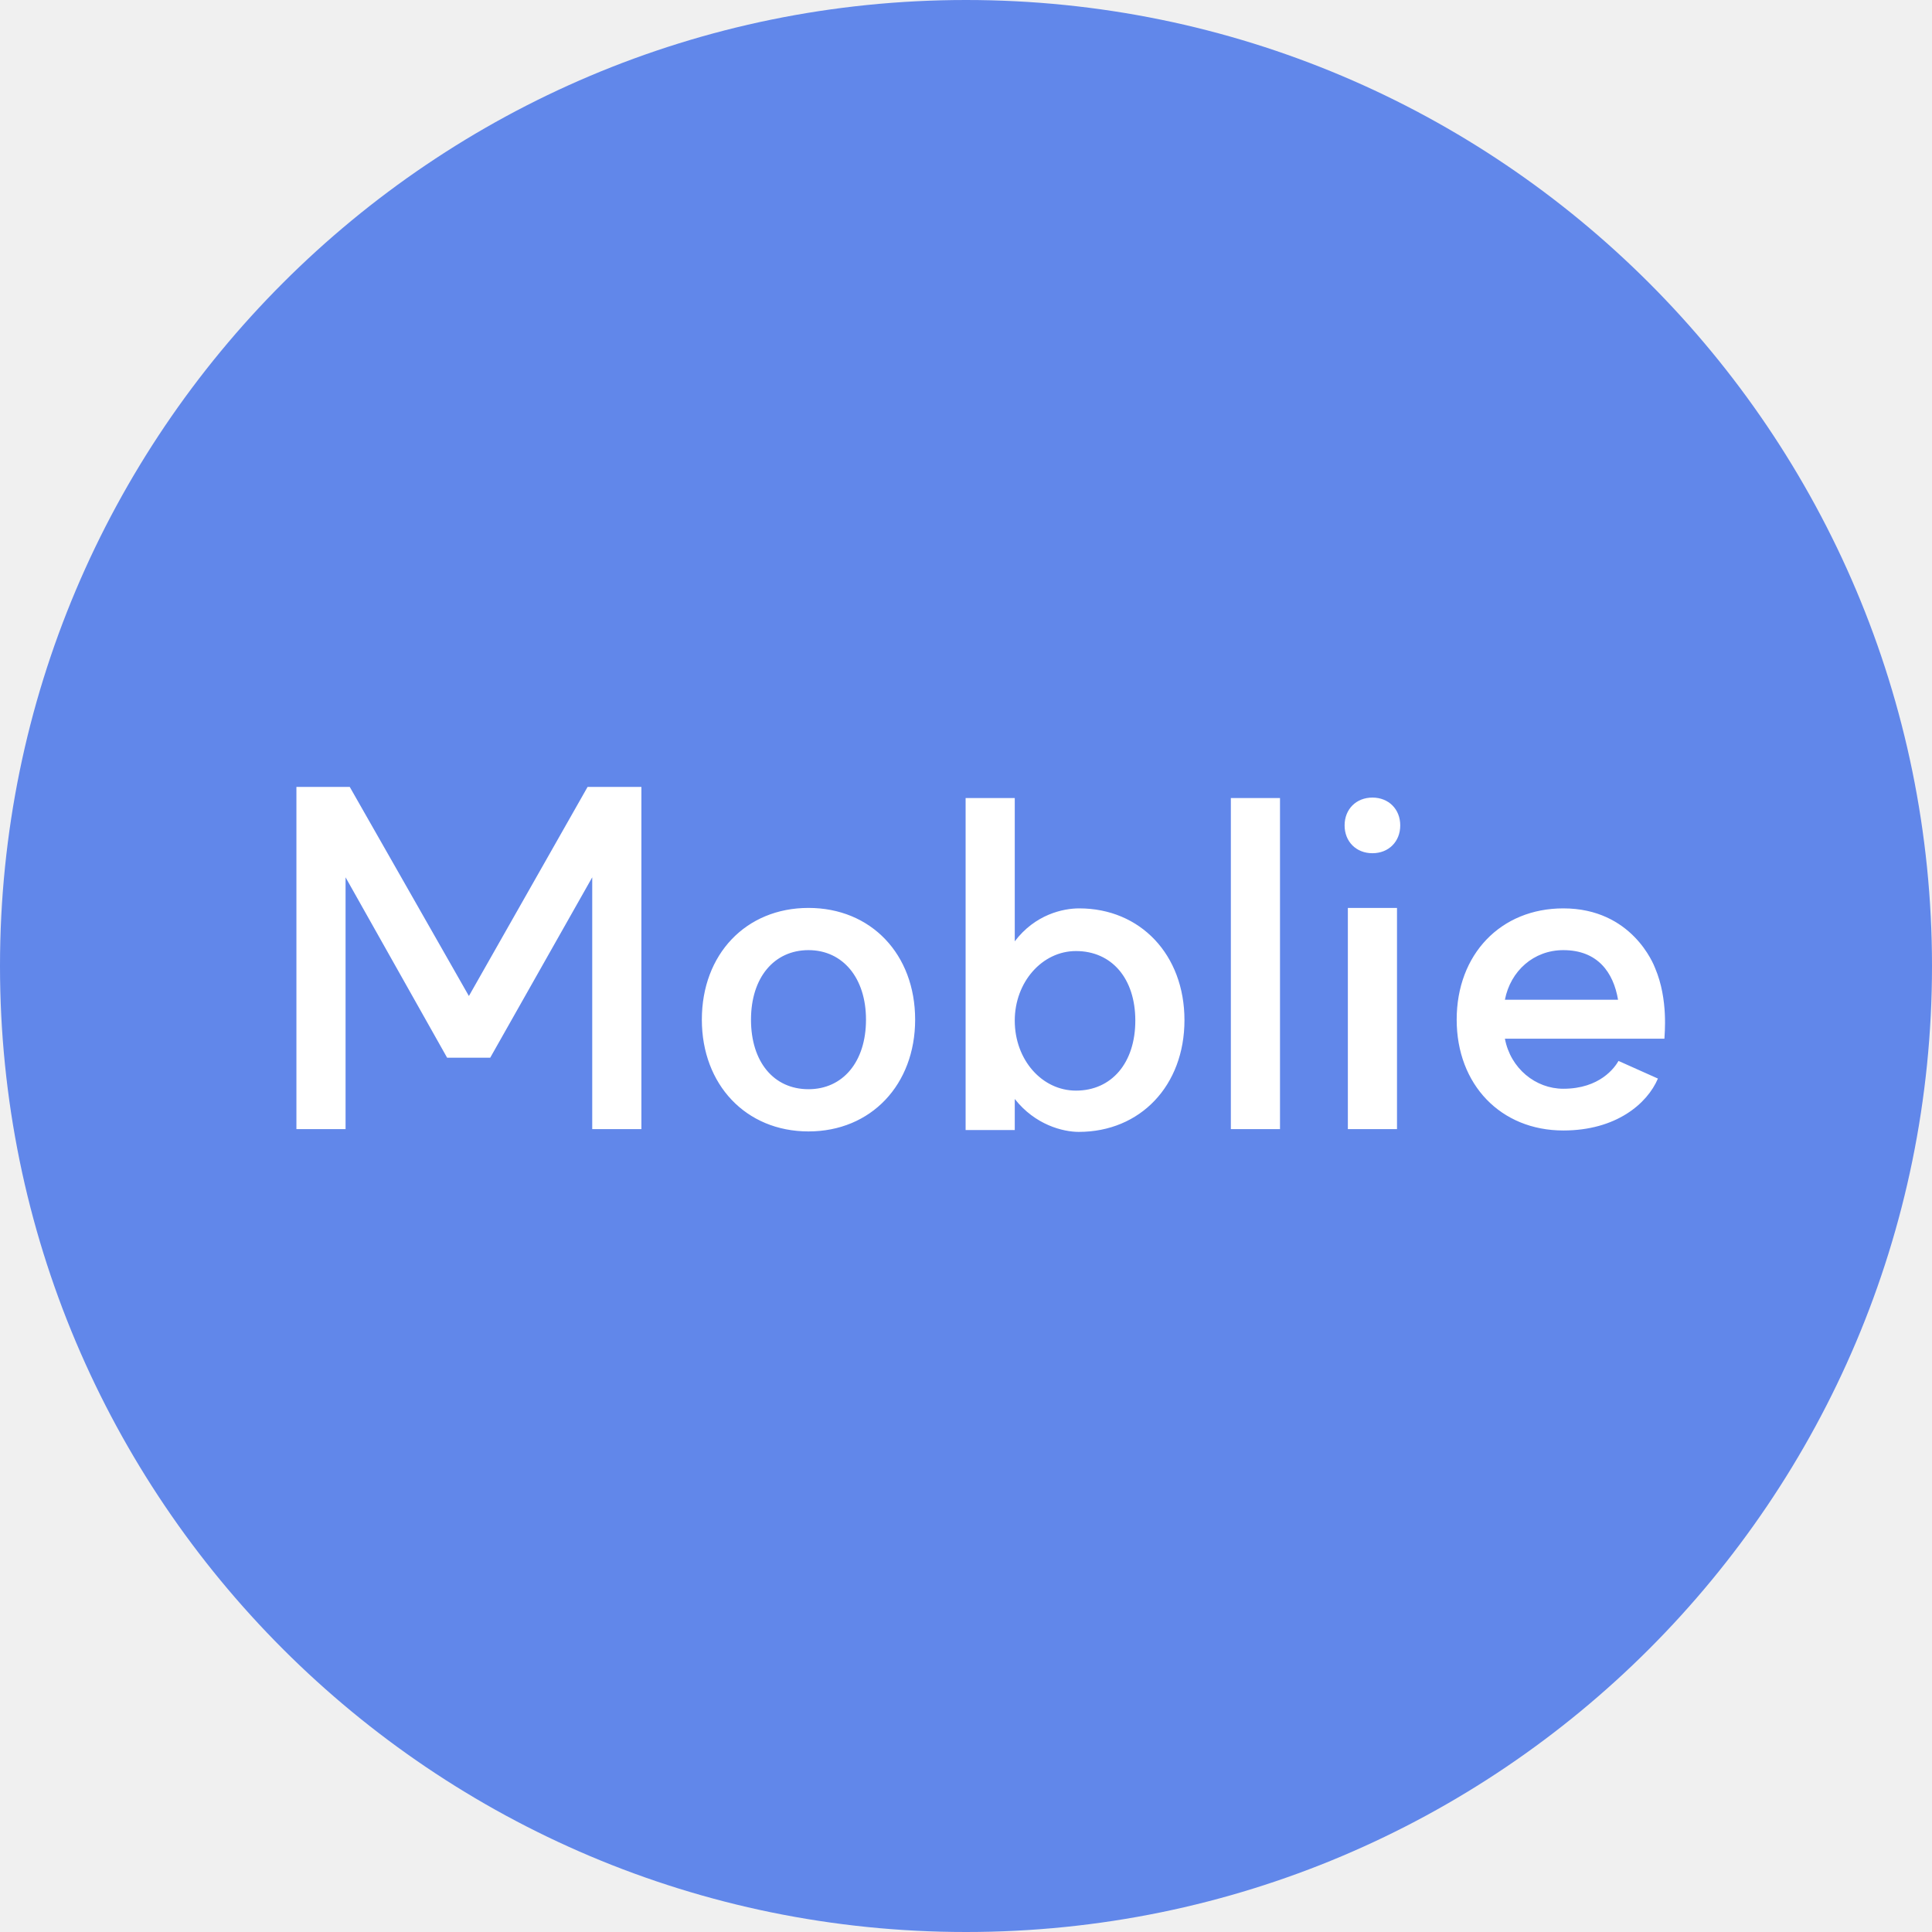
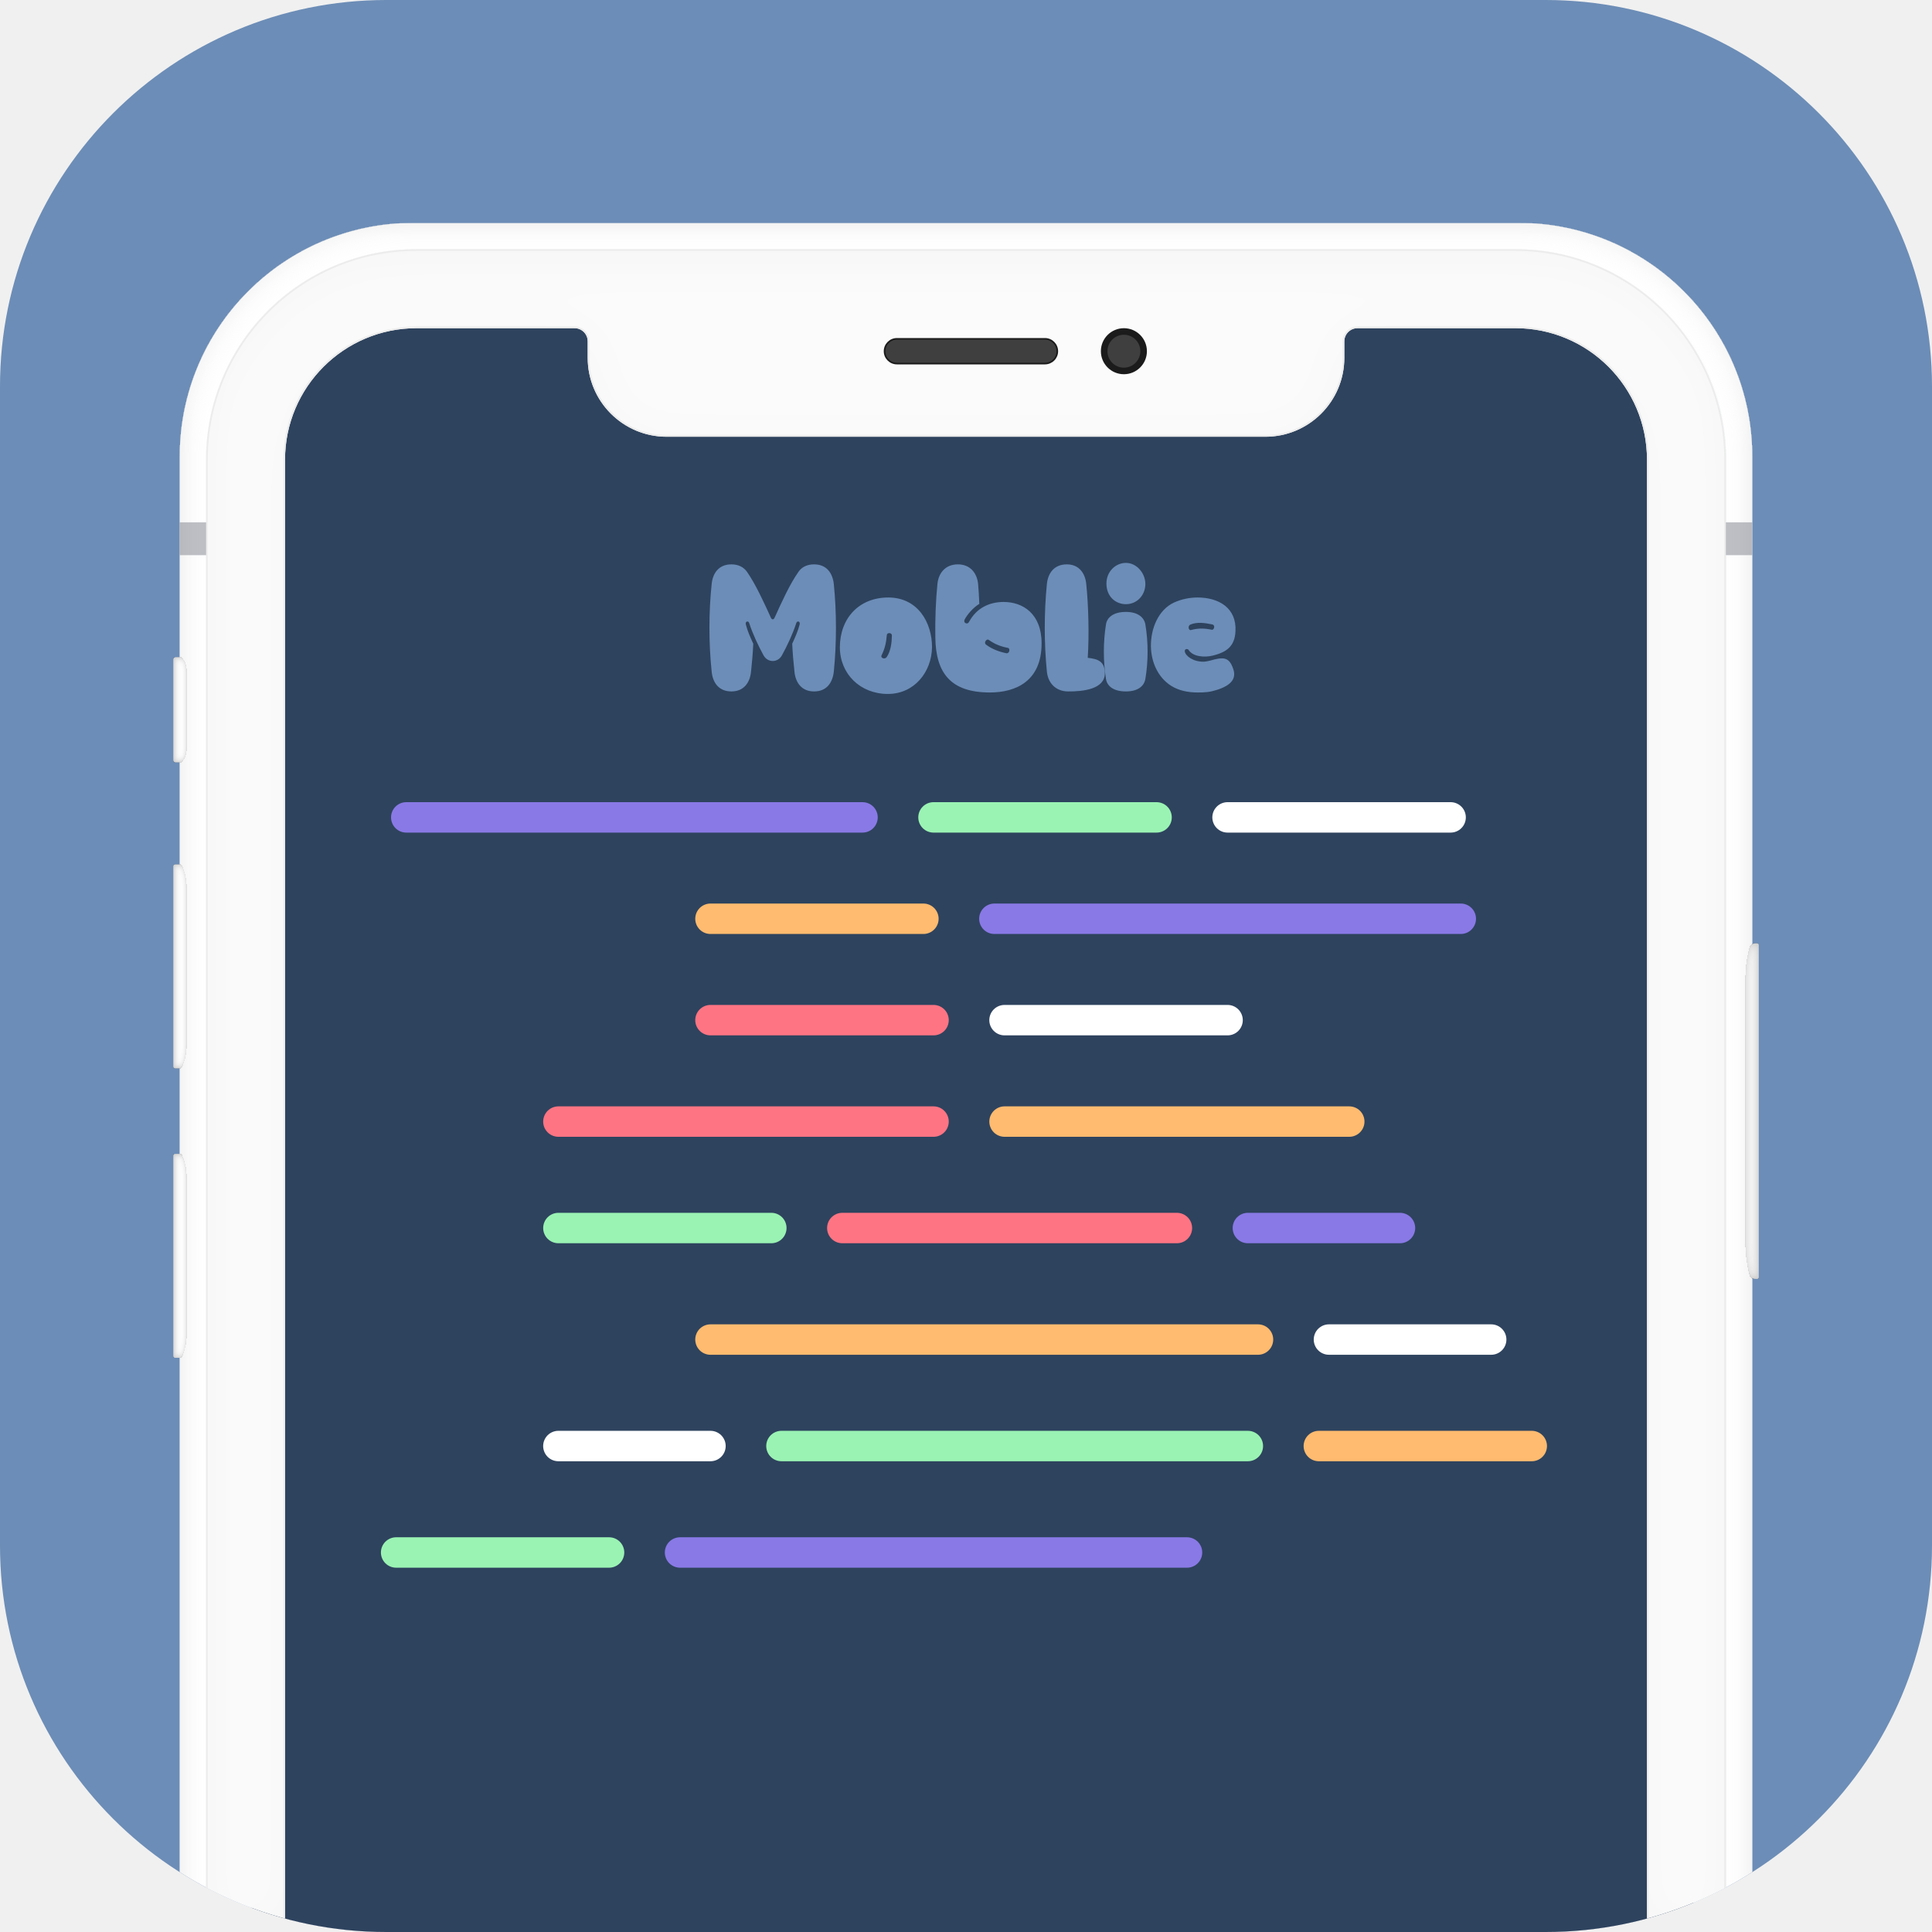
<svg xmlns="http://www.w3.org/2000/svg" width="80" height="80" viewBox="0 0 80 80" fill="none">
-   <rect width="80" height="80" rx="40" fill="#6187EA" />
-   <path d="M18.514 43.797L14.309 36.328V46.754H12.274V32.584H14.482L19.416 41.243L24.331 32.584H26.559V46.754H24.523V36.328L20.299 43.797H18.514ZM33.478 45.102C34.899 45.102 35.859 43.97 35.859 42.222C35.859 40.495 34.899 39.343 33.478 39.343C32.057 39.343 31.097 40.475 31.097 42.222C31.097 43.97 32.038 45.102 33.478 45.102ZM33.478 37.595C36.07 37.595 37.894 39.515 37.894 42.222C37.894 44.91 36.07 46.85 33.478 46.85C30.886 46.85 29.062 44.91 29.062 42.222C29.062 39.515 30.886 37.595 33.478 37.595ZM44.669 46.869C44.016 46.869 42.864 46.581 42.019 45.506V46.792H39.984V33.045H42.019V38.978C42.864 37.864 44.016 37.614 44.688 37.614C47.222 37.614 49.046 39.535 49.046 42.242C49.046 44.949 47.222 46.869 44.669 46.869ZM44.553 45.16C46.032 45.16 47.011 44.008 47.011 42.261C47.011 40.514 46.032 39.381 44.553 39.381C43.152 39.381 42.019 40.667 42.019 42.261C42.019 43.893 43.152 45.16 44.553 45.16ZM50.967 33.045H53.002V46.754H50.967V33.045ZM55.812 37.595H57.847V46.754H55.812V37.595ZM56.829 33.026C57.501 33.026 57.981 33.506 57.981 34.178C57.981 34.85 57.501 35.33 56.829 35.33C56.157 35.33 55.677 34.85 55.677 34.178C55.677 33.506 56.157 33.026 56.829 33.026ZM64.734 46.811C62.142 46.811 60.318 44.91 60.318 42.222C60.318 39.515 62.142 37.614 64.734 37.614C67.576 37.614 68.478 39.938 68.536 40.091C69.093 41.397 68.92 42.856 68.92 43.01H62.315C62.546 44.239 63.582 45.083 64.734 45.083C66.251 45.083 66.866 44.2 67.019 43.931L68.651 44.661C68.21 45.698 66.923 46.811 64.734 46.811ZM67 41.397C66.808 40.264 66.155 39.343 64.734 39.343C63.506 39.343 62.546 40.206 62.315 41.397H67Z" fill="white" />
+   <g clip-path="url(#clip0_907_10905)">
+     <rect width="80" height="80" rx="16" fill="#6C8DB7" />
+     <g clip-path="url(#clip1_907_10905)">
+       <g filter="url(#filter0_i_907_10905)">
+         <path fill-rule="evenodd" clip-rule="evenodd" d="M62.885 9.231H17.116C11.774 9.231 7.444 13.561 7.444 18.902V130.328C7.444 135.67 11.774 140 17.116 140H62.885C68.227 140 72.556 135.67 72.556 130.328V18.902C72.556 13.561 68.227 9.231 62.885 9.231ZM16.238 138.866C16.527 138.895 16.82 138.91 17.116 138.91H62.885C67.625 138.91 71.467 135.068 71.467 130.328V18.902C71.467 14.878 68.696 11.5 64.959 10.573C68.696 11.5 71.466 14.878 71.466 18.902V130.328C71.466 135.068 67.624 138.91 62.885 138.91H17.115C16.819 138.91 16.527 138.895 16.238 138.866Z" fill="white" />
+       </g>
+       <rect x="11.804" y="13.59" width="56.394" height="122.051" fill="#E9E9E9" />
+       <rect x="10.249" y="12.308" width="60" height="70.769" rx="5.469" fill="#2E435E" />
+       <path d="M16.822 33.846H35.715" stroke="#8979E6" stroke-width="1.26" stroke-linecap="round" />
+       <path d="M38.654 33.846H47.891" stroke="#9AF3B3" stroke-width="1.26" stroke-linecap="round" />
+       <path d="M50.83 33.846H60.067" stroke="white" stroke-width="1.26" stroke-linecap="round" />
+       <path d="M29.419 42.242H38.656" stroke="#FF7483" stroke-width="1.26" stroke-linecap="round" />
+       <path d="M41.595 42.242H50.831" stroke="white" stroke-width="1.26" stroke-linecap="round" />
+       <path d="M23.122 46.442H38.656" stroke="#FF7483" stroke-width="1.26" stroke-linecap="round" />
+       <path d="M41.596 46.442H55.87" stroke="#FFBB6F" stroke-width="1.26" stroke-linecap="round" />
+       <path d="M23.122 50.85H31.939" stroke="#9AF3B3" stroke-width="1.26" stroke-linecap="round" />
+       <path d="M34.878 50.85H48.733" stroke="#FF7483" stroke-width="1.26" stroke-linecap="round" />
+       <path d="M51.672 50.85H57.97" stroke="#8979E6" stroke-width="1.26" stroke-linecap="round" />
+       <path d="M16.403 64.285H25.22" stroke="#9AF3B3" stroke-width="1.26" stroke-linecap="round" />
+       <path d="M28.159 64.285H49.152" stroke="#8979E6" stroke-width="1.26" stroke-linecap="round" />
+       <path d="M29.419 55.468H52.091" stroke="#FFBB6F" stroke-width="1.26" stroke-linecap="round" />
+       <path d="M55.029 55.468H61.747" stroke="white" stroke-width="1.26" stroke-linecap="round" />
+       <path d="M63.427 59.877H54.61" stroke="#FFBB6F" stroke-width="1.26" stroke-linecap="round" />
+       <path d="M51.671 59.877L32.358 59.877" stroke="#9AF3B3" stroke-width="1.26" stroke-linecap="round" />
+       <path d="M29.419 59.877H23.121" stroke="white" stroke-width="1.26" stroke-linecap="round" />
+       <path d="M29.419 38.044H38.236" stroke="#FFBB6F" stroke-width="1.26" stroke-linecap="round" />
+       <path d="M41.175 38.044L60.488 38.044" stroke="#8979E6" stroke-width="1.26" stroke-linecap="round" />
+       <path d="M31.191 26.655C31.173 27.061 31.142 27.4 31.099 27.806C31.056 28.268 30.797 28.631 30.287 28.631C29.764 28.631 29.511 28.268 29.468 27.806C29.345 26.637 29.345 25.351 29.468 24.188C29.511 23.732 29.764 23.369 30.287 23.369C30.582 23.369 30.791 23.486 30.927 23.671C31.284 24.181 31.634 24.945 31.924 25.585C31.967 25.665 32.028 25.665 32.071 25.585C32.361 24.945 32.705 24.181 33.068 23.671C33.197 23.486 33.413 23.369 33.708 23.369C34.231 23.369 34.477 23.732 34.527 24.188C34.644 25.351 34.644 26.637 34.527 27.806C34.477 28.268 34.231 28.631 33.708 28.631C33.197 28.631 32.939 28.268 32.896 27.806C32.853 27.4 32.822 27.061 32.804 26.655C32.939 26.36 33.037 26.138 33.111 25.861C33.148 25.72 33.001 25.689 32.97 25.806C32.828 26.249 32.594 26.741 32.379 27.135C32.207 27.449 31.788 27.449 31.616 27.135C31.401 26.741 31.167 26.249 31.025 25.806C30.994 25.689 30.847 25.72 30.884 25.861C30.957 26.138 31.056 26.36 31.191 26.655ZM34.777 26.797C34.783 25.597 35.571 24.741 36.783 24.741C38.008 24.741 38.593 25.782 38.593 26.797C38.58 27.825 37.86 28.735 36.765 28.735C35.62 28.735 34.777 27.905 34.777 26.797ZM36.5 27.142C36.451 27.234 36.63 27.326 36.716 27.209C36.882 26.963 36.925 26.631 36.931 26.323C36.937 26.181 36.728 26.188 36.722 26.292C36.697 26.594 36.648 26.846 36.5 27.142ZM40.004 25.812C40.071 25.825 40.096 25.8 40.133 25.738C40.428 25.197 40.939 24.926 41.56 24.926C42.336 24.926 43.13 25.394 43.13 26.643C43.13 28.218 42.047 28.674 40.988 28.674C39.382 28.674 38.748 27.886 38.73 26.391C38.717 25.689 38.748 24.846 38.816 24.188C38.859 23.732 39.142 23.369 39.665 23.369C40.176 23.369 40.459 23.732 40.502 24.188C40.52 24.36 40.545 24.803 40.551 25.006C40.293 25.16 40.047 25.455 39.948 25.646C39.905 25.726 39.936 25.788 40.004 25.812ZM40.828 26.692C41.074 26.877 41.37 26.988 41.671 27.049C41.807 27.068 41.837 26.852 41.739 26.828C41.444 26.772 41.203 26.68 40.939 26.495C40.853 26.434 40.724 26.612 40.828 26.692ZM45.041 27.24C45.472 27.283 45.749 27.394 45.749 27.88C45.749 28.538 44.844 28.637 44.223 28.631C43.7 28.625 43.392 28.268 43.349 27.806C43.232 26.637 43.232 25.351 43.349 24.188C43.392 23.732 43.65 23.369 44.173 23.369C44.678 23.369 44.936 23.732 44.98 24.188C45.072 25.086 45.103 26.305 45.041 27.24ZM46.621 25.018C46.203 25.018 45.815 24.711 45.815 24.163C45.815 23.652 46.209 23.308 46.621 23.308C47.07 23.308 47.427 23.738 47.427 24.181C47.427 24.637 47.089 25.018 46.621 25.018ZM45.796 28.114C45.679 27.388 45.679 26.581 45.796 25.855C45.839 25.572 46.098 25.338 46.621 25.338C47.126 25.338 47.378 25.572 47.427 25.855C47.55 26.581 47.55 27.388 47.427 28.114C47.378 28.403 47.126 28.631 46.621 28.631C46.098 28.631 45.839 28.403 45.796 28.114ZM48.494 28.397C47.94 28.046 47.669 27.406 47.657 26.772C47.645 26.009 47.977 25.246 48.611 24.951C48.918 24.809 49.263 24.741 49.589 24.741C50.463 24.741 51.214 25.172 51.158 26.145C51.128 26.729 50.832 27 50.211 27.148C49.891 27.228 49.398 27.203 49.214 26.908C49.183 26.858 49.041 26.858 49.06 26.975C49.084 27.154 49.392 27.4 49.829 27.4C49.909 27.4 50.026 27.375 50.1 27.357C50.654 27.197 50.894 27.191 51.066 27.701C51.201 28.089 50.992 28.378 50.383 28.569C50.088 28.662 49.897 28.674 49.595 28.674C49.201 28.674 48.814 28.6 48.494 28.397ZM49.312 26.089C49.626 26.003 49.885 26.015 50.18 26.077C50.278 26.089 50.334 25.88 50.192 25.855C49.903 25.794 49.571 25.745 49.294 25.861C49.171 25.911 49.214 26.114 49.312 26.089Z" fill="#6C8DB7" />
+       <g filter="url(#filter1_i_907_10905)">
+         <path fill-rule="evenodd" clip-rule="evenodd" d="M71.467 19.038C71.467 14.223 67.564 10.32 62.749 10.32H17.252C12.437 10.32 8.534 14.223 8.534 19.038V130.192C8.534 135.007 12.437 138.91 17.252 138.91H62.749C67.564 138.91 71.467 135.007 71.467 130.192V19.038ZM27.605 18.085C25.799 18.085 24.335 16.621 24.335 14.816V14.134C24.335 13.834 24.091 13.589 23.791 13.589H17.252C14.243 13.589 11.803 16.029 11.803 19.038V130.192C11.803 133.201 14.243 135.641 17.252 135.641H62.749C65.758 135.641 68.198 133.201 68.198 130.192V19.038C68.198 16.029 65.758 13.589 62.749 13.589H56.211C55.91 13.589 55.666 13.834 55.666 14.134V14.816C55.666 16.621 54.202 18.085 52.396 18.085H27.605Z" fill="#FBFBFB" />
+       </g>
+       <path d="M62.749 10.354C67.545 10.354 71.433 14.242 71.433 19.038V130.192C71.433 134.988 67.545 138.876 62.749 138.876H17.252C12.456 138.876 8.568 134.988 8.568 130.192V19.038C8.568 14.242 12.456 10.354 17.252 10.354H62.749ZM27.605 18.051C25.818 18.051 24.369 16.602 24.369 14.816V14.134C24.369 13.815 24.11 13.556 23.791 13.556H17.252C14.224 13.556 11.769 16.01 11.769 19.038V130.192C11.769 133.22 14.224 135.675 17.252 135.675H62.749C65.777 135.675 68.232 133.22 68.232 130.192V19.038C68.232 16.01 65.777 13.556 62.749 13.556H56.211C55.891 13.556 55.632 13.815 55.632 14.134V14.816C55.632 16.602 54.183 18.051 52.396 18.051H27.605Z" stroke="#ECECEC" stroke-width="0.068" />
+       <g filter="url(#filter2_ii_907_10905)">
+         <path d="M72.285 40.548C72.285 40.104 72.343 39.663 72.457 39.234C72.484 39.133 72.576 39.062 72.681 39.062H72.763C72.8 39.062 72.83 39.093 72.83 39.13V52.889C72.83 52.926 72.8 52.957 72.763 52.957H72.681C72.576 52.957 72.484 52.886 72.457 52.785C72.343 52.356 72.285 51.915 72.285 51.471V40.548Z" fill="white" />
+       </g>
+       <g filter="url(#filter3_ii_907_10905)">
+         <path d="M7.718 48.752C7.718 48.439 7.653 48.129 7.527 47.842C7.51 47.804 7.473 47.78 7.433 47.78H7.25C7.207 47.78 7.173 47.814 7.173 47.857V56.149C7.173 56.191 7.207 56.225 7.25 56.225H7.433C7.473 56.225 7.51 56.201 7.527 56.164C7.653 55.877 7.718 55.567 7.718 55.254V48.752Z" fill="white" />
+       </g>
+       <g filter="url(#filter4_ii_907_10905)">
+         <path d="M7.718 36.765C7.718 36.452 7.653 36.142 7.527 35.855C7.51 35.817 7.473 35.793 7.433 35.793H7.25C7.207 35.793 7.173 35.828 7.173 35.87V44.162C7.173 44.204 7.207 44.239 7.25 44.239H7.433C7.473 44.239 7.51 44.215 7.527 44.177C7.653 43.89 7.718 43.58 7.718 43.267V36.765Z" fill="white" />
+       </g>
+       <g filter="url(#filter5_ii_907_10905)">
+         <path d="M7.718 27.786C7.718 27.581 7.645 27.382 7.512 27.225C7.504 27.216 7.493 27.211 7.482 27.211H7.272C7.217 27.211 7.173 27.256 7.173 27.31V31.472C7.173 31.526 7.217 31.57 7.272 31.57H7.482C7.493 31.57 7.504 31.565 7.512 31.556C7.645 31.4 7.718 31.201 7.718 30.996V27.786Z" fill="white" />
+       </g>
+       <rect x="71.466" y="21.627" width="1.09" height="1.362" fill="#7E818A" fill-opacity="0.5" />
+       <rect x="7.444" y="21.627" width="1.09" height="1.362" fill="#7E818A" fill-opacity="0.5" />
+       <circle cx="46.538" cy="14.543" r="0.817" fill="#3F3F3F" stroke="#1B1B1B" stroke-width="0.272" />
+       <rect x="36.629" y="14.032" width="7.151" height="1.022" rx="0.511" fill="#3F3F3F" stroke="#1B1B1B" stroke-width="0.068" />
+     </g>
+   </g>
+   <defs>
+     <filter id="filter0_i_907_10905" x="7.444" y="9.231" width="65.112" height="130.769" filterUnits="userSpaceOnUse" color-interpolation-filters="sRGB">
+       <feFlood flood-opacity="0" result="BackgroundImageFix" />
+       <feBlend mode="normal" in="SourceGraphic" in2="BackgroundImageFix" result="shape" />
+       <feColorMatrix in="SourceAlpha" type="matrix" values="0 0 0 0 0 0 0 0 0 0 0 0 0 0 0 0 0 0 127 0" result="hardAlpha" />
+       <feOffset />
+       <feGaussianBlur stdDeviation="0.545" />
+       <feComposite in2="hardAlpha" operator="arithmetic" k2="-1" k3="1" />
+       <feColorMatrix type="matrix" values="0 0 0 0 0.879 0 0 0 0 0.879 0 0 0 0 0.879 0 0 0 0.56 0" />
+       <feBlend mode="normal" in2="shape" result="effect1_innerShadow_907_10905" />
+     </filter>
+     <filter id="filter1_i_907_10905" x="8.534" y="10.32" width="62.933" height="128.998" filterUnits="userSpaceOnUse" color-interpolation-filters="sRGB">
+       <feFlood flood-opacity="0" result="BackgroundImageFix" />
+       <feBlend mode="normal" in="SourceGraphic" in2="BackgroundImageFix" result="shape" />
+       <feColorMatrix in="SourceAlpha" type="matrix" values="0 0 0 0 0 0 0 0 0 0 0 0 0 0 0 0 0 0 127 0" result="hardAlpha" />
+       <feOffset dy="0.409" />
+       <feGaussianBlur stdDeviation="1.09" />
+       <feComposite in2="hardAlpha" operator="arithmetic" k2="-1" k3="1" />
+       <feColorMatrix type="matrix" values="0 0 0 0 0 0 0 0 0 0 0 0 0 0 0 0 0 0 0.02 0" />
+       <feBlend mode="normal" in2="shape" result="effect1_innerShadow_907_10905" />
+     </filter>
+     <filter id="filter2_ii_907_10905" x="72.217" y="39.062" width="0.613" height="13.894" filterUnits="userSpaceOnUse" color-interpolation-filters="sRGB">
+       <feFlood flood-opacity="0" result="BackgroundImageFix" />
+       <feBlend mode="normal" in="SourceGraphic" in2="BackgroundImageFix" result="shape" />
+       <feColorMatrix in="SourceAlpha" type="matrix" values="0 0 0 0 0 0 0 0 0 0 0 0 0 0 0 0 0 0 127 0" result="hardAlpha" />
+       <feOffset dx="-0.068" />
+       <feGaussianBlur stdDeviation="0.272" />
+       <feComposite in2="hardAlpha" operator="arithmetic" k2="-1" k3="1" />
+       <feColorMatrix type="matrix" values="0 0 0 0 0.396 0 0 0 0 0.396 0 0 0 0 0.396 0 0 0 0.24 0" />
+       <feBlend mode="normal" in2="shape" result="effect1_innerShadow_907_10905" />
+       <feColorMatrix in="SourceAlpha" type="matrix" values="0 0 0 0 0 0 0 0 0 0 0 0 0 0 0 0 0 0 127 0" result="hardAlpha" />
+       <feOffset />
+       <feGaussianBlur stdDeviation="0.136" />
+       <feComposite in2="hardAlpha" operator="arithmetic" k2="-1" k3="1" />
+       <feColorMatrix type="matrix" values="0 0 0 0 0 0 0 0 0 0 0 0 0 0 0 0 0 0 0.08 0" />
+       <feBlend mode="normal" in2="effect1_innerShadow_907_10905" result="effect2_innerShadow_907_10905" />
+     </filter>
+     <filter id="filter3_ii_907_10905" x="7.173" y="47.78" width="0.613" height="8.446" filterUnits="userSpaceOnUse" color-interpolation-filters="sRGB">
+       <feFlood flood-opacity="0" result="BackgroundImageFix" />
+       <feBlend mode="normal" in="SourceGraphic" in2="BackgroundImageFix" result="shape" />
+       <feColorMatrix in="SourceAlpha" type="matrix" values="0 0 0 0 0 0 0 0 0 0 0 0 0 0 0 0 0 0 127 0" result="hardAlpha" />
+       <feOffset dx="0.068" />
+       <feGaussianBlur stdDeviation="0.136" />
+       <feComposite in2="hardAlpha" operator="arithmetic" k2="-1" k3="1" />
+       <feColorMatrix type="matrix" values="0 0 0 0 0.396 0 0 0 0 0.396 0 0 0 0 0.396 0 0 0 0.24 0" />
+       <feBlend mode="normal" in2="shape" result="effect1_innerShadow_907_10905" />
+       <feColorMatrix in="SourceAlpha" type="matrix" values="0 0 0 0 0 0 0 0 0 0 0 0 0 0 0 0 0 0 127 0" result="hardAlpha" />
+       <feOffset />
+       <feGaussianBlur stdDeviation="0.136" />
+       <feComposite in2="hardAlpha" operator="arithmetic" k2="-1" k3="1" />
+       <feColorMatrix type="matrix" values="0 0 0 0 0 0 0 0 0 0 0 0 0 0 0 0 0 0 0.08 0" />
+       <feBlend mode="normal" in2="effect1_innerShadow_907_10905" result="effect2_innerShadow_907_10905" />
+     </filter>
+     <filter id="filter4_ii_907_10905" x="7.173" y="35.793" width="0.613" height="8.446" filterUnits="userSpaceOnUse" color-interpolation-filters="sRGB">
+       <feFlood flood-opacity="0" result="BackgroundImageFix" />
+       <feBlend mode="normal" in="SourceGraphic" in2="BackgroundImageFix" result="shape" />
+       <feColorMatrix in="SourceAlpha" type="matrix" values="0 0 0 0 0 0 0 0 0 0 0 0 0 0 0 0 0 0 127 0" result="hardAlpha" />
+       <feOffset dx="0.068" />
+       <feGaussianBlur stdDeviation="0.136" />
+       <feComposite in2="hardAlpha" operator="arithmetic" k2="-1" k3="1" />
+       <feColorMatrix type="matrix" values="0 0 0 0 0.396 0 0 0 0 0.396 0 0 0 0 0.396 0 0 0 0.24 0" />
+       <feBlend mode="normal" in2="shape" result="effect1_innerShadow_907_10905" />
+       <feColorMatrix in="SourceAlpha" type="matrix" values="0 0 0 0 0 0 0 0 0 0 0 0 0 0 0 0 0 0 127 0" result="hardAlpha" />
+       <feOffset />
+       <feGaussianBlur stdDeviation="0.136" />
+       <feComposite in2="hardAlpha" operator="arithmetic" k2="-1" k3="1" />
+       <feColorMatrix type="matrix" values="0 0 0 0 0 0 0 0 0 0 0 0 0 0 0 0 0 0 0.08 0" />
+       <feBlend mode="normal" in2="effect1_innerShadow_907_10905" result="effect2_innerShadow_907_10905" />
+     </filter>
+     <filter id="filter5_ii_907_10905" x="7.173" y="27.211" width="0.613" height="4.359" filterUnits="userSpaceOnUse" color-interpolation-filters="sRGB">
+       <feFlood flood-opacity="0" result="BackgroundImageFix" />
+       <feBlend mode="normal" in="SourceGraphic" in2="BackgroundImageFix" result="shape" />
+       <feColorMatrix in="SourceAlpha" type="matrix" values="0 0 0 0 0 0 0 0 0 0 0 0 0 0 0 0 0 0 127 0" result="hardAlpha" />
+       <feOffset dx="0.068" />
+       <feGaussianBlur stdDeviation="0.136" />
+       <feComposite in2="hardAlpha" operator="arithmetic" k2="-1" k3="1" />
+       <feColorMatrix type="matrix" values="0 0 0 0 0.396 0 0 0 0 0.396 0 0 0 0 0.396 0 0 0 0.24 0" />
+       <feBlend mode="normal" in2="shape" result="effect1_innerShadow_907_10905" />
+       <feColorMatrix in="SourceAlpha" type="matrix" values="0 0 0 0 0 0 0 0 0 0 0 0 0 0 0 0 0 0 127 0" result="hardAlpha" />
+       <feOffset />
+       <feGaussianBlur stdDeviation="0.136" />
+       <feComposite in2="hardAlpha" operator="arithmetic" k2="-1" k3="1" />
+       <feColorMatrix type="matrix" values="0 0 0 0 0 0 0 0 0 0 0 0 0 0 0 0 0 0 0.08 0" />
+       <feBlend mode="normal" in2="effect1_innerShadow_907_10905" result="effect2_innerShadow_907_10905" />
+     </filter>
+     <clipPath id="clip0_907_10905">
+       <rect width="80" height="80" rx="16" fill="white" />
+     </clipPath>
+     <clipPath id="clip1_907_10905">
+       <rect width="65.657" height="130.769" fill="white" transform="translate(7.17188 9.23071)" />
+     </clipPath>
+   </defs>
</svg>
